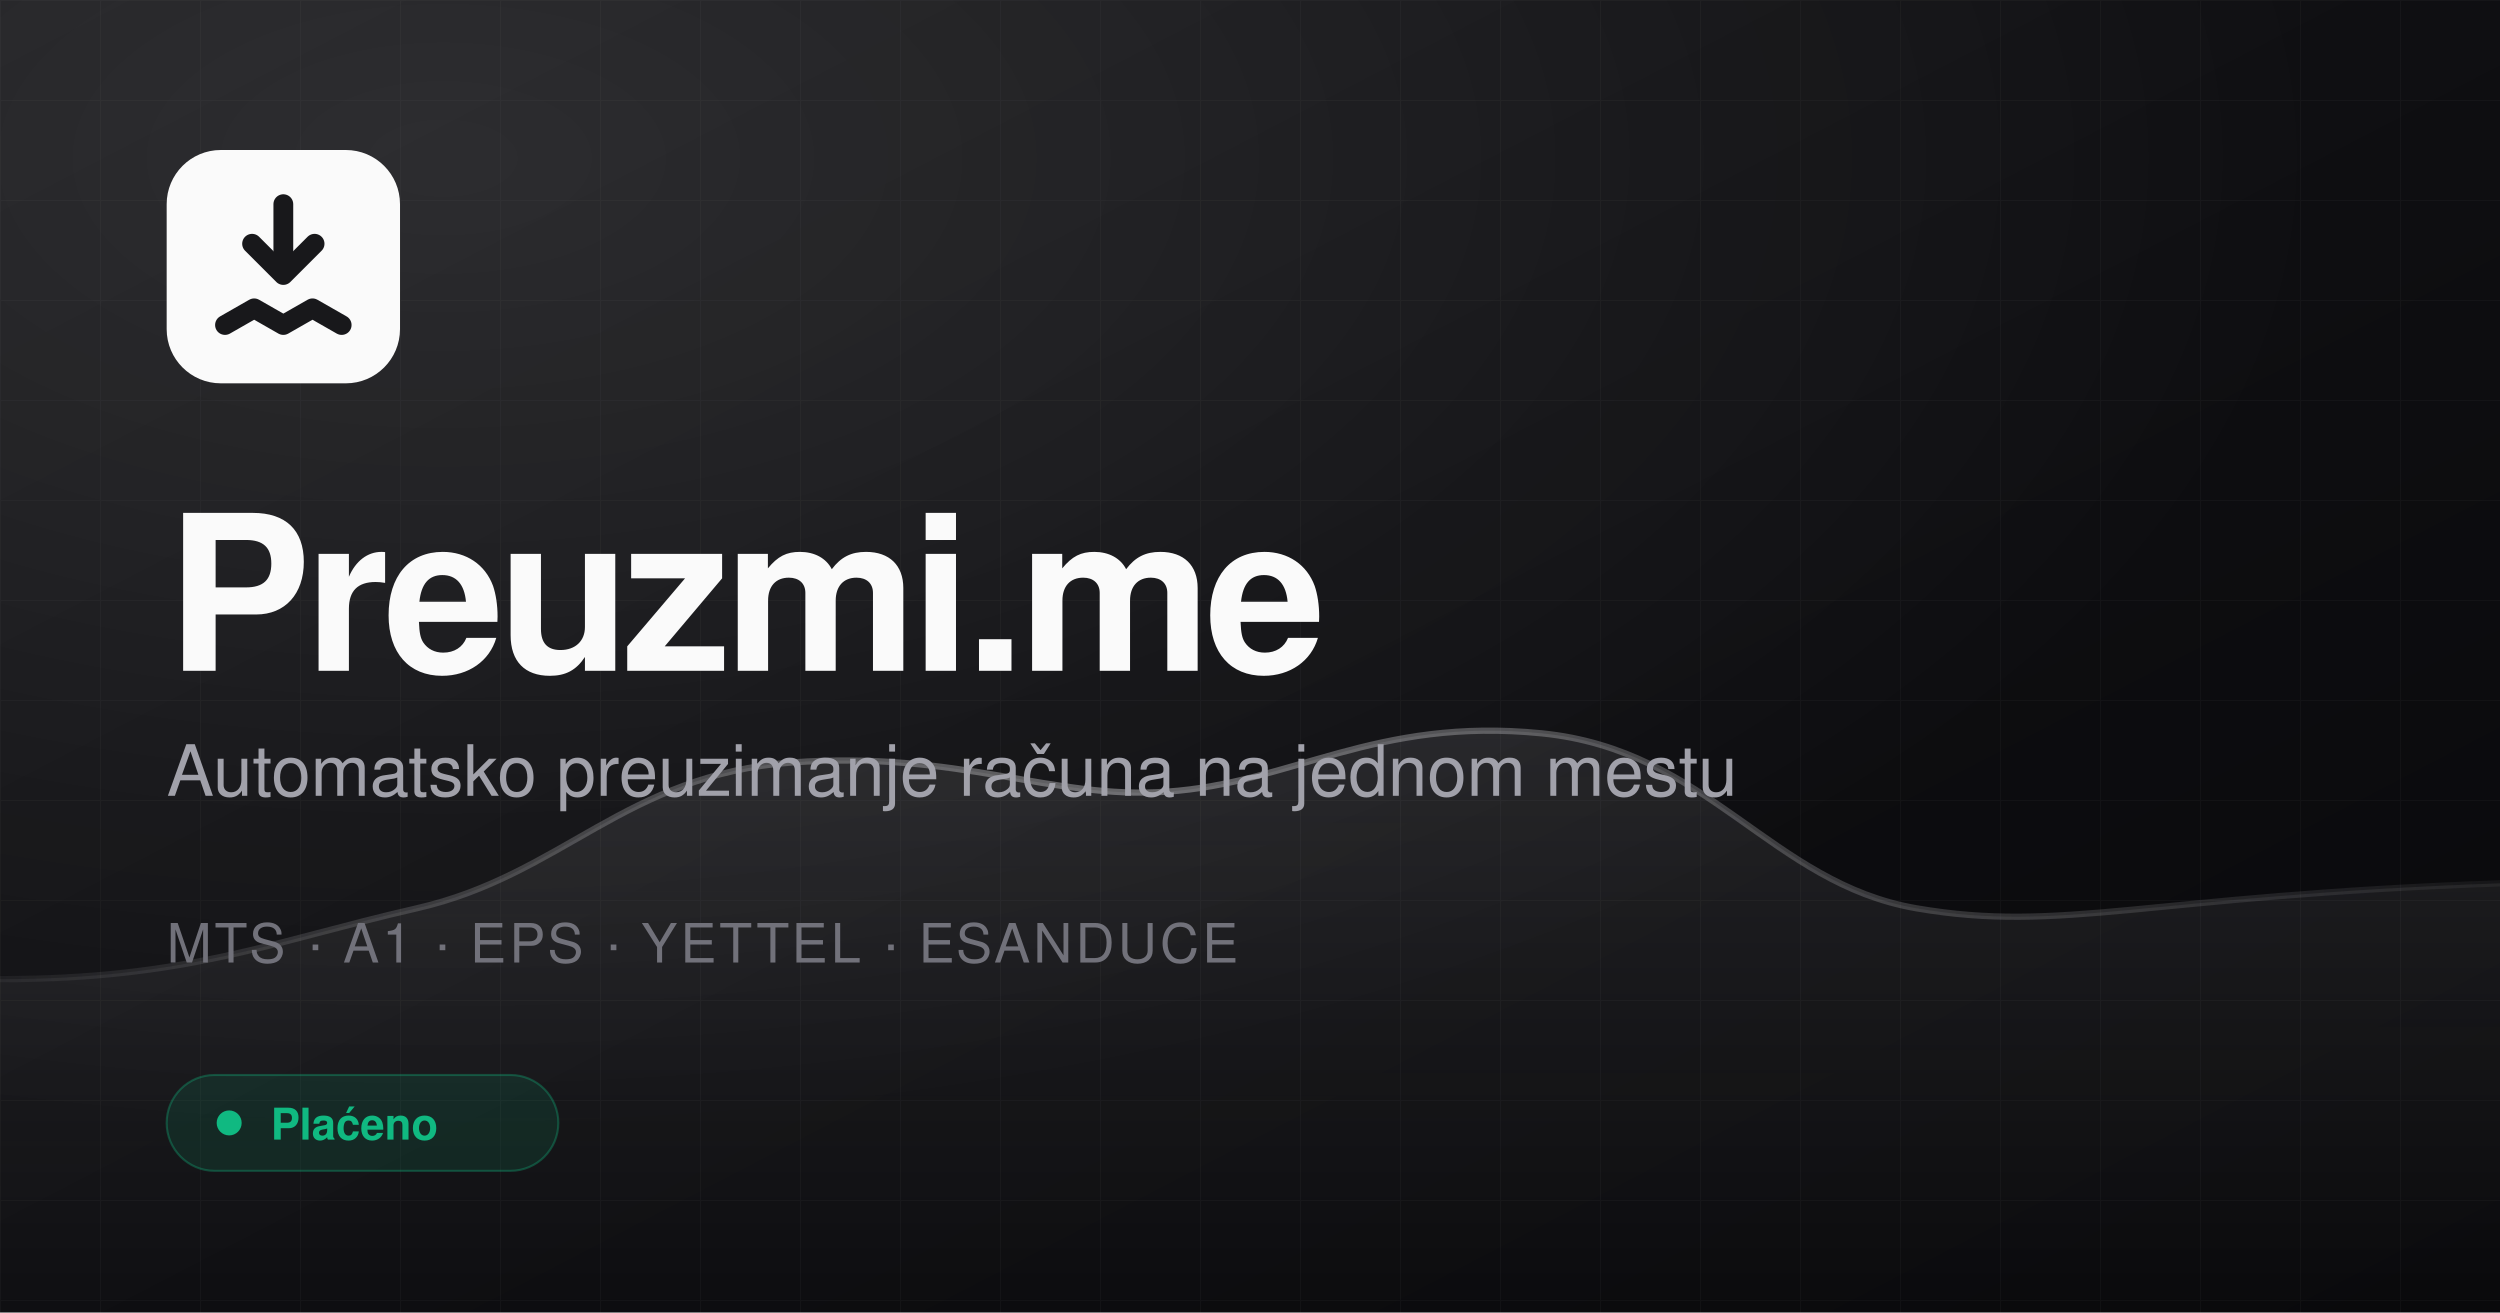
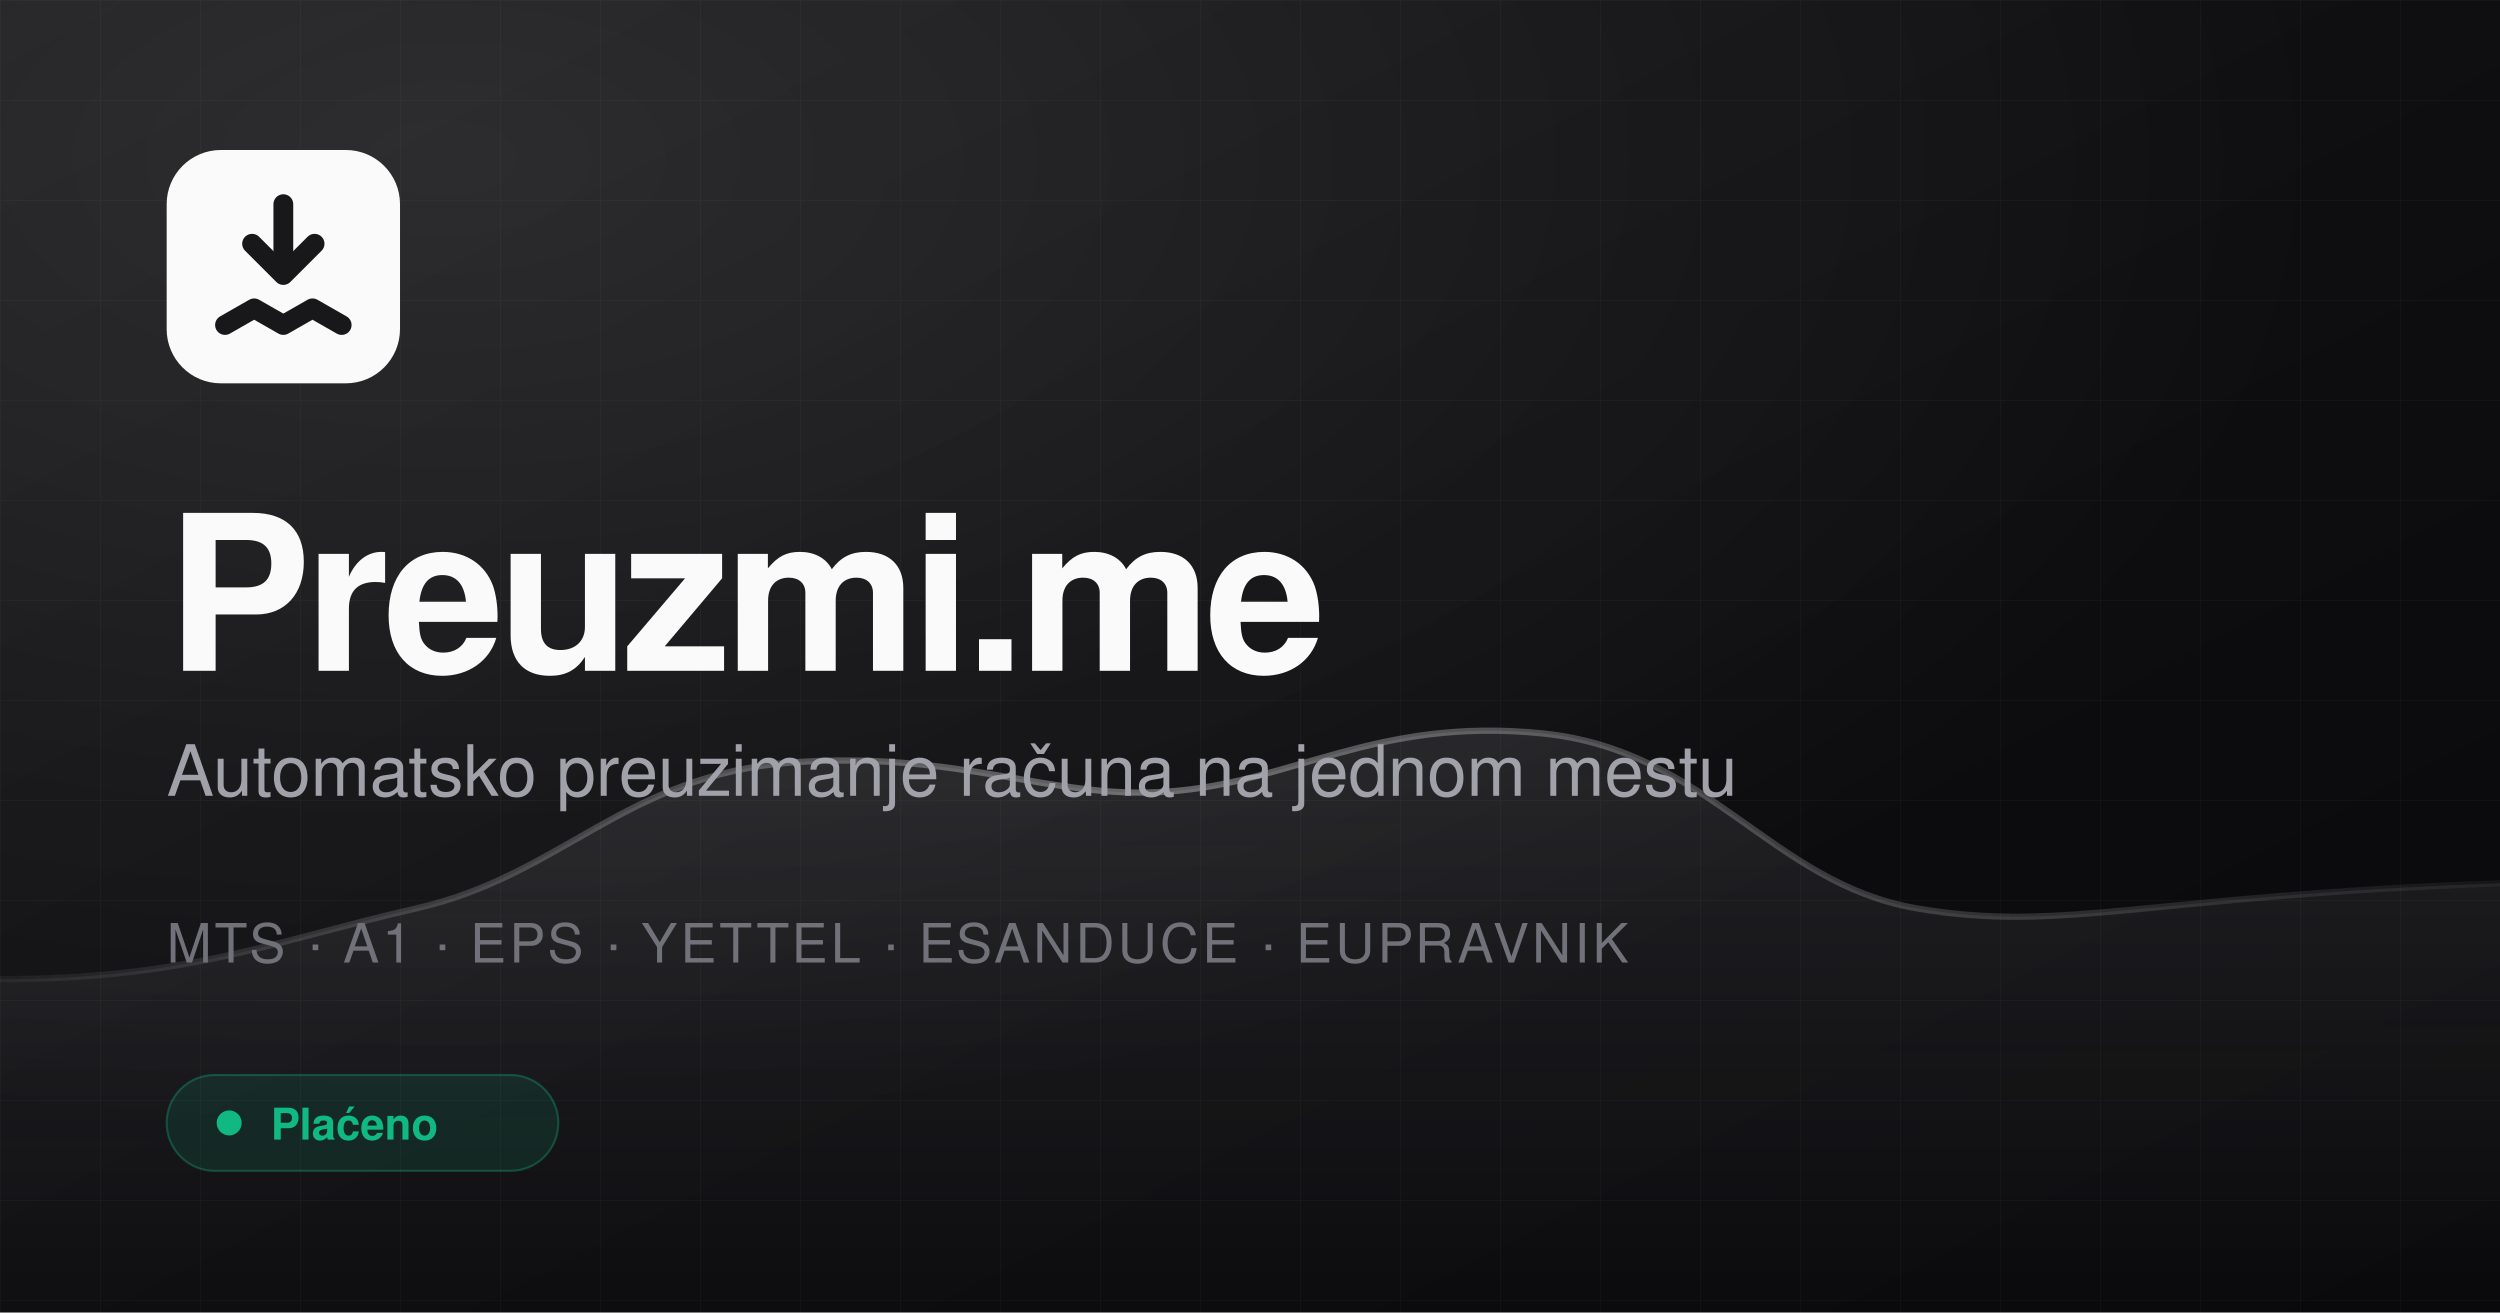
<svg xmlns="http://www.w3.org/2000/svg" viewBox="0 0 1200 630" width="1200" height="630">
  <defs>
    <linearGradient id="bg" x1="0" y1="0" x2="1" y2="1">
      <stop offset="0%" stop-color="#18181b" />
      <stop offset="55%" stop-color="#0e0e11" />
      <stop offset="100%" stop-color="#09090b" />
    </linearGradient>
    <radialGradient id="glow" cx="0.18" cy="0.12" r="0.75">
      <stop offset="0%" stop-color="#ffffff" stop-opacity="0.10" />
      <stop offset="100%" stop-color="#ffffff" stop-opacity="0" />
    </radialGradient>
    <linearGradient id="spark" x1="0" y1="0" x2="1" y2="0">
      <stop offset="0%" stop-color="#e4e4e7" stop-opacity="0.05" />
      <stop offset="45%" stop-color="#e4e4e7" stop-opacity="0.38" />
      <stop offset="100%" stop-color="#e4e4e7" stop-opacity="0.05" />
    </linearGradient>
    <linearGradient id="sparkFill" x1="0" y1="0" x2="0" y2="1">
      <stop offset="0%" stop-color="#e4e4e7" stop-opacity="0.10" />
      <stop offset="100%" stop-color="#e4e4e7" stop-opacity="0" />
    </linearGradient>
    <pattern id="grid" width="48" height="48" patternUnits="userSpaceOnUse">
      <path d="M48 0H0V48" fill="none" stroke="#ffffff" stroke-opacity="0.028" stroke-width="1" />
    </pattern>
  </defs>
  <rect width="1200" height="630" fill="url(#bg)" />
  <rect width="1200" height="630" fill="url(#grid)" />
  <rect width="1200" height="630" fill="url(#glow)" />
  <path d="M0 470 C 90 470 130 452 200 436 C 270 420 300 372 380 366 C 460 360 505 384 560 380            C 620 376 660 344 740 352 C 820 360 850 424 920 436 C 990 448 1030 430 1200 424 L1200 630 L0 630 Z" fill="url(#sparkFill)" />
  <path d="M0 470 C 90 470 130 452 200 436 C 270 420 300 372 380 366 C 460 360 505 384 560 380            C 620 376 660 344 740 352 C 820 360 850 424 920 436 C 990 448 1030 430 1200 424" fill="none" stroke="url(#spark)" stroke-width="3" />
  <g transform="translate(80 72)">
    <rect width="112" height="112" rx="26" fill="#fafafa" />
    <g fill="none" stroke="#18181b" stroke-width="9.5" stroke-linecap="round" stroke-linejoin="round">
      <path d="M56 26v30" />
      <path d="M41 45 56 60l15-15" />
      <path d="M28 84 42 76l14 8 14-8 14 8" />
    </g>
  </g>
  <text x="80" y="322" font-family="Helvetica Neue, Helvetica, Arial, sans-serif" font-size="104" font-weight="700" fill="#fafafa" letter-spacing="-3">Preuzmi.me</text>
  <text x="80" y="382" font-family="Helvetica Neue, Helvetica, Arial, sans-serif" font-size="34" fill="#a1a1aa">Automatsko preuzimanje računa na jednom mestu</text>
-   <text x="80" y="462" font-family="Helvetica Neue, Helvetica, Arial, sans-serif" font-size="26" font-weight="500" fill="#71717a" letter-spacing="1.5">MTS · A1 · EPS · YETTEL · ESANDUCE</text>
+   <text x="80" y="462" font-family="Helvetica Neue, Helvetica, Arial, sans-serif" font-size="26" font-weight="500" fill="#71717a" letter-spacing="1.5">MTS · A1 · EPS · YETTEL · ESANDUCE · EUPRAVNIK</text>
  <g transform="translate(80 516)">
    <rect width="188" height="46" rx="23" fill="#10b981" fill-opacity="0.12" stroke="#10b981" stroke-opacity="0.32" />
    <circle cx="30" cy="23" r="6" fill="#10b981" />
    <text x="50" y="31" font-family="Helvetica Neue, Helvetica, Arial, sans-serif" font-size="21" font-weight="600" fill="#10b981">Plaćeno</text>
  </g>
</svg>
